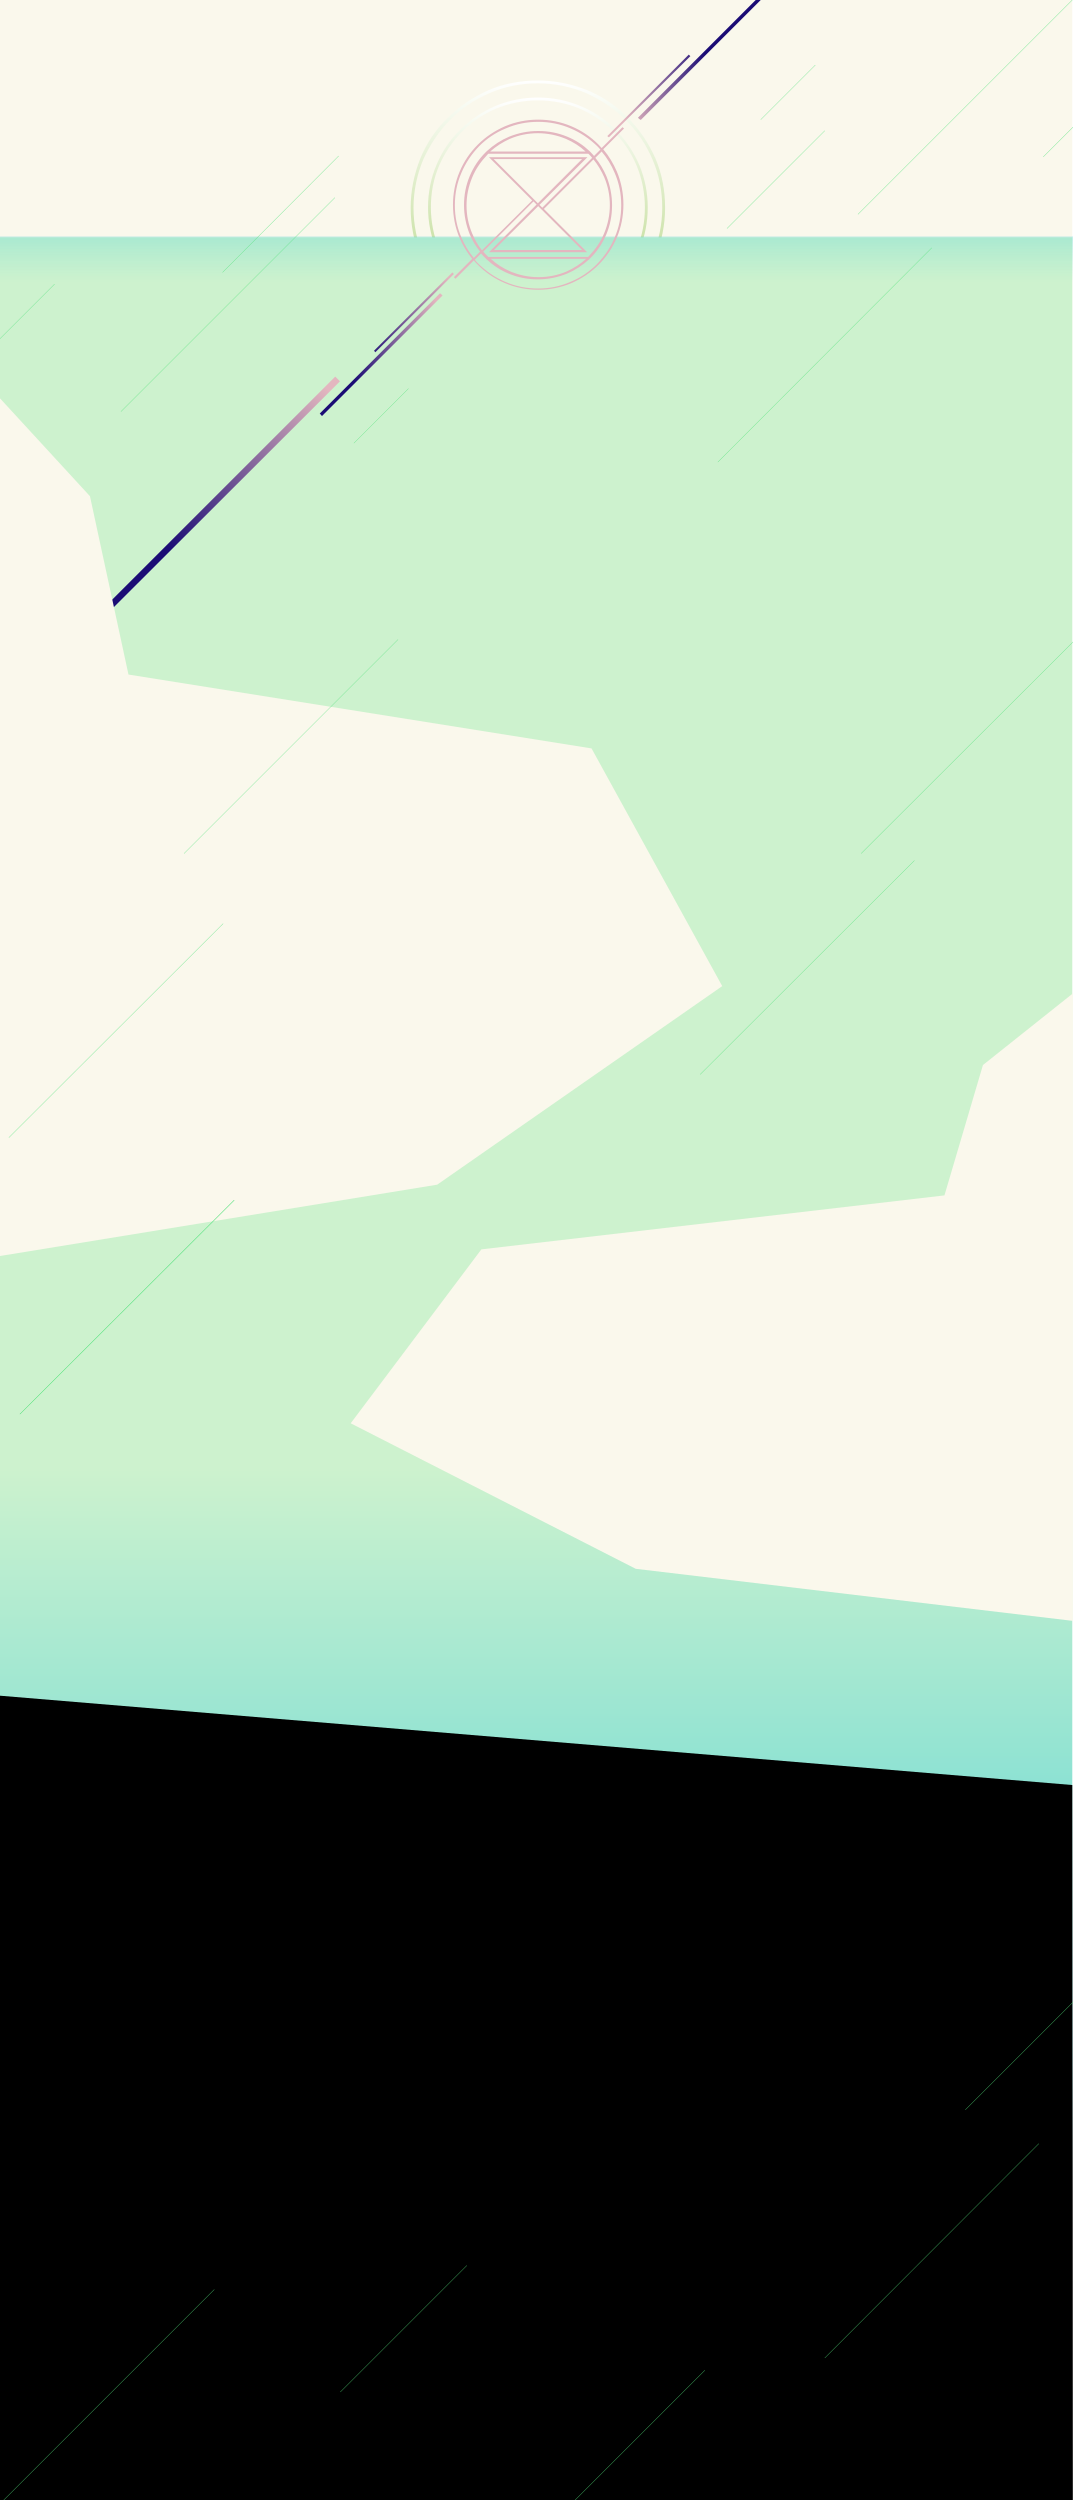
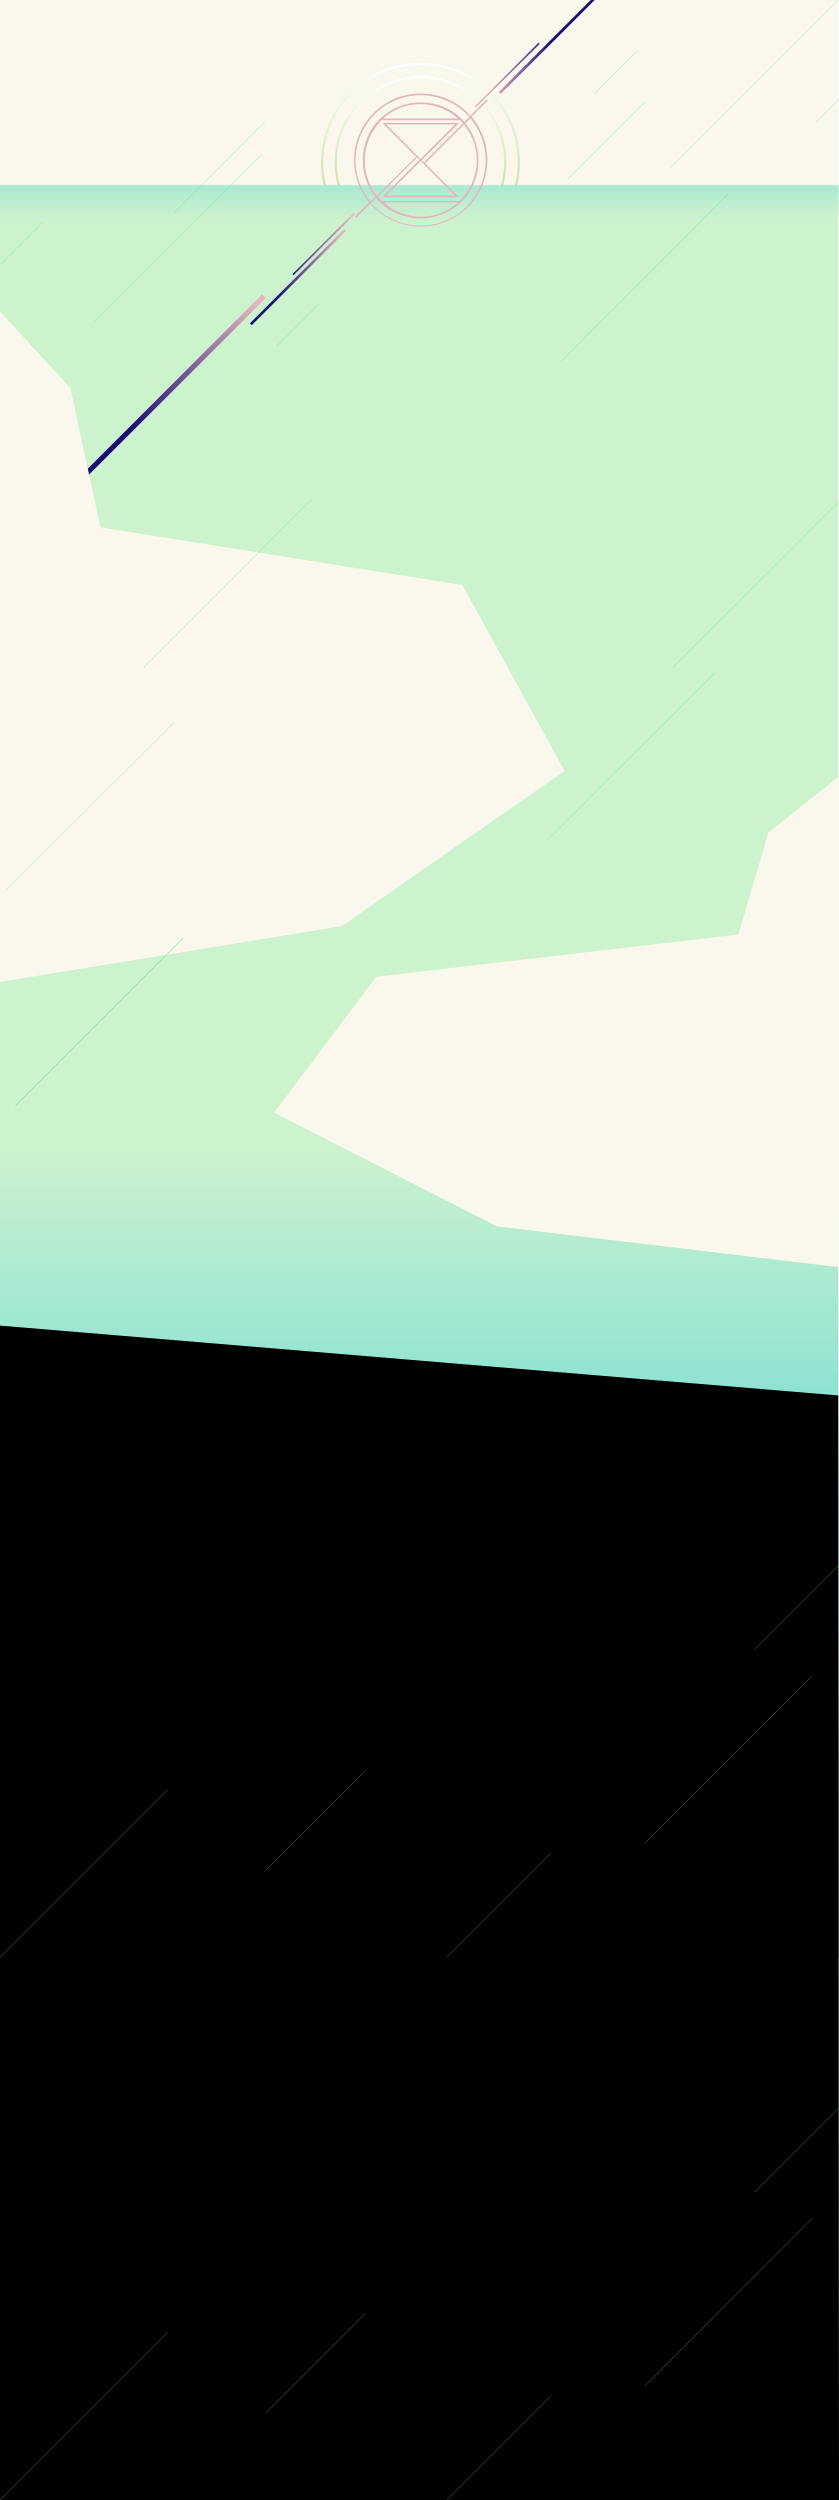
- <svg xmlns="http://www.w3.org/2000/svg" version="1.1" id="Layer_1" x="0px" y="0px" viewBox="272.3 0 339.7 792" enable-background="new 272.3 0 339.7 792" xml:space="preserve">
+ <svg xmlns="http://www.w3.org/2000/svg" version="1.1" id="Layer_1" x="0px" y="0px" viewBox="272.3 0 339.7 1013.1" enable-background="new 272.3 0 339.7 1013.1" xml:space="preserve">
  <rect x="271.7" y="0" fill="#FAF8EC" width="340.3" height="143.5" />
  <g>
    <g>
      <linearGradient id="SVGID_1_" gradientUnits="userSpaceOnUse" x1="1451.418" y1="216.828" x2="1451.418" y2="902.935" gradientTransform="matrix(0.1175 0 0 0.1175 272.2658 1.795838e-02)">
        <stop offset="0" style="stop-color:#FFFFFF" />
        <stop offset="1" style="stop-color:#B1D37C" />
      </linearGradient>
      <path fill="url(#SVGID_1_)" d="M442.7,106.1c-5.4,0-10.7-1.1-15.7-3.1c-4.8-2-9.2-4.9-12.8-8.7c-3.7-3.7-6.6-8.1-8.7-12.8    c-2.1-4.9-3.1-10.3-3.1-15.7c0-5.4,1.1-10.7,3.1-15.7c2-4.8,4.9-9.2,8.7-12.8c3.7-3.7,8.1-6.6,12.8-8.7c4.9-2.1,10.3-3.1,15.7-3.1    c5.4,0,10.7,1.1,15.7,3.1c4.8,2,9.2,4.9,12.8,8.7c3.7,3.7,6.6,8.1,8.7,12.8C482,55,483,60.3,483,65.8s-1.1,10.7-3.1,15.7    c-2,4.8-4.9,9.2-8.7,12.8c-3.7,3.7-8.1,6.6-12.8,8.7C453.4,105.1,448.2,106.1,442.7,106.1z M442.7,26.4c-5.3,0-10.5,1-15.3,3.1    c-4.7,2-8.9,4.8-12.5,8.5c-3.6,3.6-6.4,7.9-8.5,12.5c-2,4.8-3.1,10-3.1,15.3s1,10.5,3.1,15.3c2,4.7,4.8,8.9,8.5,12.5    c3.6,3.6,7.9,6.4,12.5,8.5c4.8,2,10,3.1,15.3,3.1c5.3,0,10.5-1,15.3-3.1c4.7-2,8.9-4.8,12.5-8.5c3.6-3.6,6.4-7.9,8.5-12.5    c2-4.8,3.1-10,3.1-15.3c0-5.3-1-10.5-3.1-15.3c-2-4.7-4.8-8.9-8.5-12.5c-3.6-3.6-7.9-6.4-12.5-8.5    C453.2,27.5,448.1,26.4,442.7,26.4z" />
    </g>
    <g>
      <linearGradient id="SVGID_2_" gradientUnits="userSpaceOnUse" x1="1451.418" y1="263.998" x2="1451.418" y2="856.598" gradientTransform="matrix(0.1175 0 0 0.1175 272.2658 1.795838e-02)">
        <stop offset="0" style="stop-color:#FFFFFF" />
        <stop offset="1" style="stop-color:#B1D37C" />
      </linearGradient>
      <path fill="url(#SVGID_2_)" d="M442.7,100.5c-4.7,0-9.3-0.9-13.5-2.7c-4.1-1.7-7.9-4.2-11.1-7.5c-3.2-3.2-5.7-7-7.5-11.1    c-1.8-4.3-2.7-8.9-2.7-13.5c0-4.7,0.9-9.3,2.7-13.5c1.7-4.1,4.2-7.9,7.5-11.1c3.2-3.2,7-5.7,11.1-7.5c4.3-1.8,8.9-2.7,13.5-2.7    s9.3,0.9,13.5,2.7c4.1,1.7,7.9,4.2,11.1,7.5c3.2,3.2,5.7,7,7.5,11.1c1.8,4.3,2.7,8.9,2.7,13.5c0,4.7-0.9,9.3-2.7,13.5    c-1.7,4.1-4.2,7.9-7.5,11.1c-3.2,3.2-7,5.7-11.1,7.5C452,99.6,447.5,100.5,442.7,100.5z M442.7,31.8c-4.5,0-9.1,0.9-13.2,2.6    c-4,1.7-7.7,4.1-10.8,7.3c-3.1,3.1-5.5,6.7-7.3,10.8c-1.8,4.2-2.6,8.7-2.6,13.2s0.9,9.1,2.6,13.2c1.7,4,4.1,7.7,7.3,10.8    c3.1,3.1,6.7,5.5,10.8,7.3c4.2,1.8,8.7,2.6,13.2,2.6c4.5,0,9.1-0.9,13.2-2.6c4-1.7,7.7-4.1,10.8-7.3c3.1-3.1,5.5-6.7,7.3-10.8    c1.8-4.2,2.6-8.7,2.6-13.2s-0.9-9.1-2.6-13.2c-1.7-4-4.1-7.7-7.3-10.8c-3.1-3.1-6.7-5.5-10.8-7.3    C451.8,32.7,447.3,31.8,442.7,31.8z" />
    </g>
  </g>
  <linearGradient id="SVGID_3_" gradientUnits="userSpaceOnUse" x1="1446.319" y1="6752.774" x2="1446.319" y2="640.424" gradientTransform="matrix(0.1175 0 0 0.1175 272.2658 1.795838e-02)">
    <stop offset="0.138" style="stop-color:#000000" />
    <stop offset="0.195" style="stop-color:#53D3D7" />
    <stop offset="0.23" style="stop-color:#65D8D6" />
    <stop offset="0.457" style="stop-color:#CDF2CE" />
  </linearGradient>
  <rect x="272.3" y="75.2" fill="url(#SVGID_3_)" width="339.7" height="718" />
  <linearGradient id="SVGID_4_" gradientUnits="userSpaceOnUse" x1="1451.418" y1="3.166" x2="1451.418" y2="-637.41" gradientTransform="matrix(-0.1175 0 0 -0.1175 613.2334 75.2243)">
    <stop offset="0" style="stop-color:#53D3D7" />
    <stop offset="0.192" style="stop-color:#65D8D6;stop-opacity:0" />
  </linearGradient>
  <rect x="272.3" y="74.9" opacity="0.3" fill="url(#SVGID_4_)" width="341" height="75.2" />
  <polygon fill="#FAF8EC" points="383.4,450.9 473.7,497 612.2,513.5 612.2,314.7 583.7,337.4 571.5,378.7 424.8,395.8 " />
  <g>
    <radialGradient id="SVGID_5_" cx="-31781.244" cy="7715.178" r="6983.369" gradientTransform="matrix(1.062870e-02 0 0 -1.062870e-02 781.0546 146.0471)" gradientUnits="userSpaceOnUse">
      <stop offset="0.507" style="stop-color:#E3B6BF" />
      <stop offset="1" style="stop-color:#1B0C75" />
    </radialGradient>
    <polygon fill="url(#SVGID_5_)" points="416.1,86.8 415.6,86.3 390.8,111.1 391.2,111.6  " />
    <radialGradient id="SVGID_6_" cx="-32319.721" cy="7328.497" r="7057.128" gradientTransform="matrix(1.062870e-02 0 0 -1.062870e-02 781.0546 146.0471)" gradientUnits="userSpaceOnUse">
      <stop offset="0.507" style="stop-color:#E3B6BF" />
      <stop offset="1" style="stop-color:#1B0C75" />
    </radialGradient>
    <polygon fill="url(#SVGID_6_)" points="373.6,131 374.3,131.8 412.5,93.6 411.7,92.9  " />
    <radialGradient id="SVGID_7_" cx="-33216.863" cy="7063.786" r="13659.428" gradientTransform="matrix(1.062870e-02 0 0 -1.062870e-02 781.0546 146.0471)" gradientUnits="userSpaceOnUse">
      <stop offset="0.507" style="stop-color:#E3B6BF" />
      <stop offset="1" style="stop-color:#1B0C75" />
    </radialGradient>
    <polygon fill="url(#SVGID_7_)" points="305.5,195.2 380,120.8 378.5,119.3 305.5,192.3  " />
    <radialGradient id="SVGID_8_" cx="-31810.44" cy="7626.178" r="7043.343" gradientTransform="matrix(1.062870e-02 0 0 -1.062870e-02 781.0546 146.0471)" gradientUnits="userSpaceOnUse">
      <stop offset="0.507" style="stop-color:#E3B6BF" />
      <stop offset="1" style="stop-color:#1B0C75" />
    </radialGradient>
    <path fill="url(#SVGID_8_)" d="M469.5,40.3l-6.6,6.6c-0.3-0.4-0.7-0.7-1-1.1c-2.5-2.5-5.3-4.4-8.6-5.8c-3.3-1.4-6.9-2.1-10.5-2.1   s-7.2,0.7-10.5,2.1c-3.2,1.4-6.1,3.3-8.6,5.8s-4.4,5.3-5.8,8.6c-1.4,3.3-2.1,6.9-2.1,10.5c0,3.6,0.7,7.2,2.1,10.5   c1,2.4,2.4,4.6,4,6.6l-5.8,5.8l0.5,0.5l5.8-5.8c0.4,0.5,0.8,0.9,1.3,1.4c2.5,2.5,5.3,4.4,8.6,5.8c3.3,1.4,6.9,2.1,10.5,2.1   s7.2-0.7,10.5-2.1c3.2-1.4,6.1-3.3,8.6-5.8c2.5-2.5,4.4-5.3,5.8-8.6c1.4-3.3,2.1-6.9,2.1-10.5c0-3.6-0.7-7.2-2.1-10.5   c-1.1-2.5-2.5-4.9-4.3-7l6.6-6.6L469.5,40.3z M418.5,75.3c-1.4-3.2-2.1-6.6-2.1-10.3s0.7-7.1,2.1-10.3c1.3-3.1,3.2-5.9,5.6-8.4   c2.4-2.4,5.2-4.3,8.4-5.6c3.2-1.4,6.6-2.1,10.3-2.1c3.6,0,7.1,0.7,10.3,2.1c3.1,1.3,5.9,3.2,8.4,5.6c0.3,0.3,0.7,0.7,1,1.1l-2,2   c-0.3-0.4-0.7-0.7-1-1.1c-0.1-0.1-0.3-0.3-0.4-0.4l0,0l0,0c-2-1.9-4.4-3.5-7.1-4.6c-2.9-1.2-5.9-1.8-9.2-1.8   c-3.2,0-6.2,0.6-9.2,1.8c-2.6,1.1-4.9,2.6-7.1,4.6l0,0l0,0c-0.1,0.1-0.3,0.3-0.4,0.4c-2.1,2.1-3.8,4.6-5,7.5   c-1.2,2.9-1.8,5.9-1.8,9.2c0,3.1,0.6,6.2,1.8,9.2c0.8,2,1.9,3.8,3.3,5.5l-2,2C420.8,79.8,419.5,77.6,418.5,75.3z M426.9,81.3   c-0.1-0.1-0.2-0.2-0.2-0.2c-0.4-0.4-0.9-0.9-1.3-1.4l15.9-15.9l1,1l-15.1,15.1h31.1l-13.7-13.7l15.7-15.7c1.4,1.7,2.5,3.6,3.4,5.6   c1.2,2.8,1.8,5.8,1.8,8.9c0,3-0.6,6-1.8,8.9c-1.1,2.7-2.8,5.1-4.9,7.3c-0.1,0.1-0.2,0.2-0.2,0.2H426.9L426.9,81.3z M458,82   c-1.9,1.7-4,3-6.2,4c-2.8,1.2-5.8,1.8-8.9,1.8s-6-0.6-8.9-1.8c-2.3-1-4.4-2.3-6.2-4H458z M458.7,48.7c0.1,0.1,0.2,0.2,0.2,0.2   c0.3,0.3,0.7,0.7,1,1.1l-15.8,15.8l-0.9-0.9l15.2-15.1h-31.2l13.7,13.7L425,79.3c-1.3-1.6-2.3-3.4-3.1-5.3   c-1.2-2.8-1.8-5.8-1.8-8.9s0.6-6,1.8-8.9c1.1-2.7,2.8-5.1,4.9-7.3c0.1-0.1,0.2-0.2,0.2-0.2L458.7,48.7L458.7,48.7z M427.6,48   c1.9-1.7,4-3,6.2-4c2.8-1.2,5.8-1.8,8.9-1.8c3,0,6,0.6,8.9,1.8c2.3,1,4.4,2.3,6.2,4H427.6z M456.7,79.2h-27.9l14-13.9L456.7,79.2z    M428.7,50.4h28l-14,14L428.7,50.4z M467,54.7c1.4,3.2,2.1,6.6,2.1,10.3s-0.7,7.1-2.1,10.3c-1.3,3.1-3.2,5.9-5.6,8.4   c-2.4,2.4-5.2,4.3-8.4,5.6c-3.2,1.4-6.6,2.1-10.3,2.1c-3.6,0-7.1-0.7-10.3-2.1c-3.1-1.3-5.9-3.2-8.4-5.6c-0.4-0.4-0.9-0.9-1.3-1.4   l2-2c0.4,0.5,0.8,0.9,1.3,1.4c0.1,0.1,0.3,0.3,0.4,0.4l0,0l0,0c2,1.9,4.4,3.5,7.1,4.6c2.9,1.2,5.9,1.8,9.2,1.8   c3.2,0,6.2-0.6,9.2-1.8c2.6-1.1,4.9-2.6,7.1-4.6l0,0l0,0c0.1-0.1,0.3-0.3,0.4-0.4c2.1-2.1,3.8-4.6,5-7.5c1.2-2.9,1.8-5.9,1.8-9.2   c0-3.1-0.6-6.2-1.8-9.2c-0.9-2.1-2.1-4.1-3.5-5.8l2-2C464.6,50,466,52.3,467,54.7z" />
    <radialGradient id="SVGID_9_" cx="-31812.81" cy="7685.285" r="6983.427" gradientTransform="matrix(1.062870e-02 0 0 -1.062870e-02 781.0546 146.0471)" gradientUnits="userSpaceOnUse">
      <stop offset="0.507" style="stop-color:#E3B6BF" />
      <stop offset="1" style="stop-color:#1B0C75" />
    </radialGradient>
    <path fill="url(#SVGID_9_)" d="M491,17.8l-0.5-0.5l-25.8,25.8c0.2,0.2,0.3,0.3,0.5,0.4L491,17.8z" />
    <radialGradient id="SVGID_10_" cx="-31512.025" cy="7911.043" r="6289.472" gradientTransform="matrix(1.062870e-02 0 0 -1.062870e-02 781.0546 146.0471)" gradientUnits="userSpaceOnUse">
      <stop offset="0.507" style="stop-color:#E3B6BF" />
      <stop offset="1" style="stop-color:#1B0C75" />
    </radialGradient>
    <path fill="url(#SVGID_10_)" d="M511.7,0l-37.3,37.3c0.3,0.3,0.5,0.5,0.9,0.7l38-38H511.7z" />
  </g>
  <polygon points="612.3,1013.1 272.3,1013.1 272.3,537.2 612,565.5 " />
  <line fill="none" stroke="#53E27C" stroke-width="0.1" stroke-miterlimit="10" x1="544.1" y1="67.9" x2="612" y2="0" />
  <line fill="none" stroke="#53E27C" stroke-width="0.1" stroke-miterlimit="10" x1="342.8" y1="86.3" x2="379.6" y2="49.4" />
  <line fill="none" stroke="#53E27C" stroke-width="0.1" stroke-miterlimit="10" x1="502.6" y1="72.4" x2="533.6" y2="41.4" />
  <line fill="none" stroke="#53E27C" stroke-width="0.1" stroke-miterlimit="10" x1="602.8" y1="49.7" x2="614.2" y2="38.3" />
  <line fill="none" stroke="#53E27C" stroke-width="0.1" stroke-miterlimit="10" x1="272.3" y1="107.3" x2="289.6" y2="90" />
  <line fill="none" stroke="#53E27C" stroke-width="0.1" stroke-miterlimit="10" x1="513.3" y1="37.9" x2="530.6" y2="20.6" />
  <line fill="none" stroke="#53E27C" stroke-width="0.1" stroke-miterlimit="10" x1="384.4" y1="140.4" x2="401.7" y2="123.1" />
  <g>
    <line fill="none" stroke="#53E27C" stroke-width="0.1" stroke-miterlimit="10" x1="310.6" y1="130.4" x2="378.4" y2="62.6" />
  </g>
  <polygon fill="#FAF8EC" points="501.1,312.4 410.8,375.3 272.3,397.9 272.3,126.2 300.8,157.2 313,213.7 459.7,237.1 " />
  <g>
    <line fill="none" stroke="#53E27C" stroke-width="0.1" stroke-miterlimit="10" x1="330.6" y1="270.4" x2="398.4" y2="202.6" />
  </g>
  <g>
    <line fill="none" stroke="#53E27C" stroke-width="0.1" stroke-miterlimit="10" x1="545.1" y1="270.4" x2="613" y2="202.6" />
  </g>
  <g>
    <line fill="none" stroke="#53E27C" stroke-width="0.1" stroke-miterlimit="10" x1="275.1" y1="360.4" x2="343" y2="292.6" />
  </g>
  <g>
    <line fill="none" stroke="#53E27C" stroke-width="0.1" stroke-miterlimit="10" x1="494.1" y1="340.4" x2="562" y2="272.6" />
  </g>
  <g>
    <line fill="none" stroke="#53E27C" stroke-width="0.1" stroke-miterlimit="10" x1="499.7" y1="146.4" x2="567.5" y2="78.5" />
  </g>
  <g>
    <line fill="none" stroke="#53E27C" stroke-width="0.1" stroke-miterlimit="10" x1="278.6" y1="448" x2="346.5" y2="380.2" />
    <line fill="none" stroke="#53E27C" stroke-width="0.1" stroke-miterlimit="10" x1="278.6" y1="448" x2="346.5" y2="380.2" />
  </g>
  <g>
    <line fill="none" stroke="#53E27C" stroke-width="0.1" stroke-miterlimit="10" x1="272.3" y1="793.2" x2="340.2" y2="725.3" />
    <line fill="none" stroke="#53E27C" stroke-width="0.1" stroke-miterlimit="10" x1="380.1" y1="757.8" x2="420.2" y2="717.7" />
  </g>
  <g>
    <path fill="none" stroke="#53E27C" stroke-width="0.1" stroke-miterlimit="10" d="M453.4,793.1" />
    <path fill="none" stroke="#53E27C" stroke-width="0.1" stroke-miterlimit="10" d="M613.5,633" />
    <line fill="none" stroke="#53E27C" stroke-width="0.1" stroke-miterlimit="10" x1="495.6" y1="750.9" x2="453.4" y2="793.1" />
    <line fill="none" stroke="#53E27C" stroke-width="0.1" stroke-miterlimit="10" x1="613.5" y1="633" x2="578.1" y2="668.4" />
  </g>
  <g>
    <line fill="none" stroke="#53E27C" stroke-width="0.1" stroke-miterlimit="10" x1="601.4" y1="679.1" x2="533.6" y2="747" />
  </g>
+   <g>
+     <line fill="none" stroke="#53E27C" stroke-width="0.1" stroke-miterlimit="10" x1="272.3" y1="1013.1" x2="340.2" y2="945.2" />
+     <line fill="none" stroke="#53E27C" stroke-width="0.1" stroke-miterlimit="10" x1="380.1" y1="977.7" x2="420.2" y2="937.6" />
+   </g>
+   <g>
+     <path fill="none" stroke="#53E27C" stroke-width="0.1" stroke-miterlimit="10" d="M453.4,1013" />
+     <path fill="none" stroke="#53E27C" stroke-width="0.1" stroke-miterlimit="10" d="M613.5,852.9" />
+     <line fill="none" stroke="#53E27C" stroke-width="0.1" stroke-miterlimit="10" x1="495.6" y1="970.8" x2="453.4" y2="1013" />
+     <line fill="none" stroke="#53E27C" stroke-width="0.1" stroke-miterlimit="10" x1="613.5" y1="852.9" x2="578.1" y2="888.3" />
+   </g>
+   <g>
+     <line fill="none" stroke="#53E27C" stroke-width="0.1" stroke-miterlimit="10" x1="601.4" y1="899" x2="533.6" y2="966.9" />
+   </g>
</svg>
